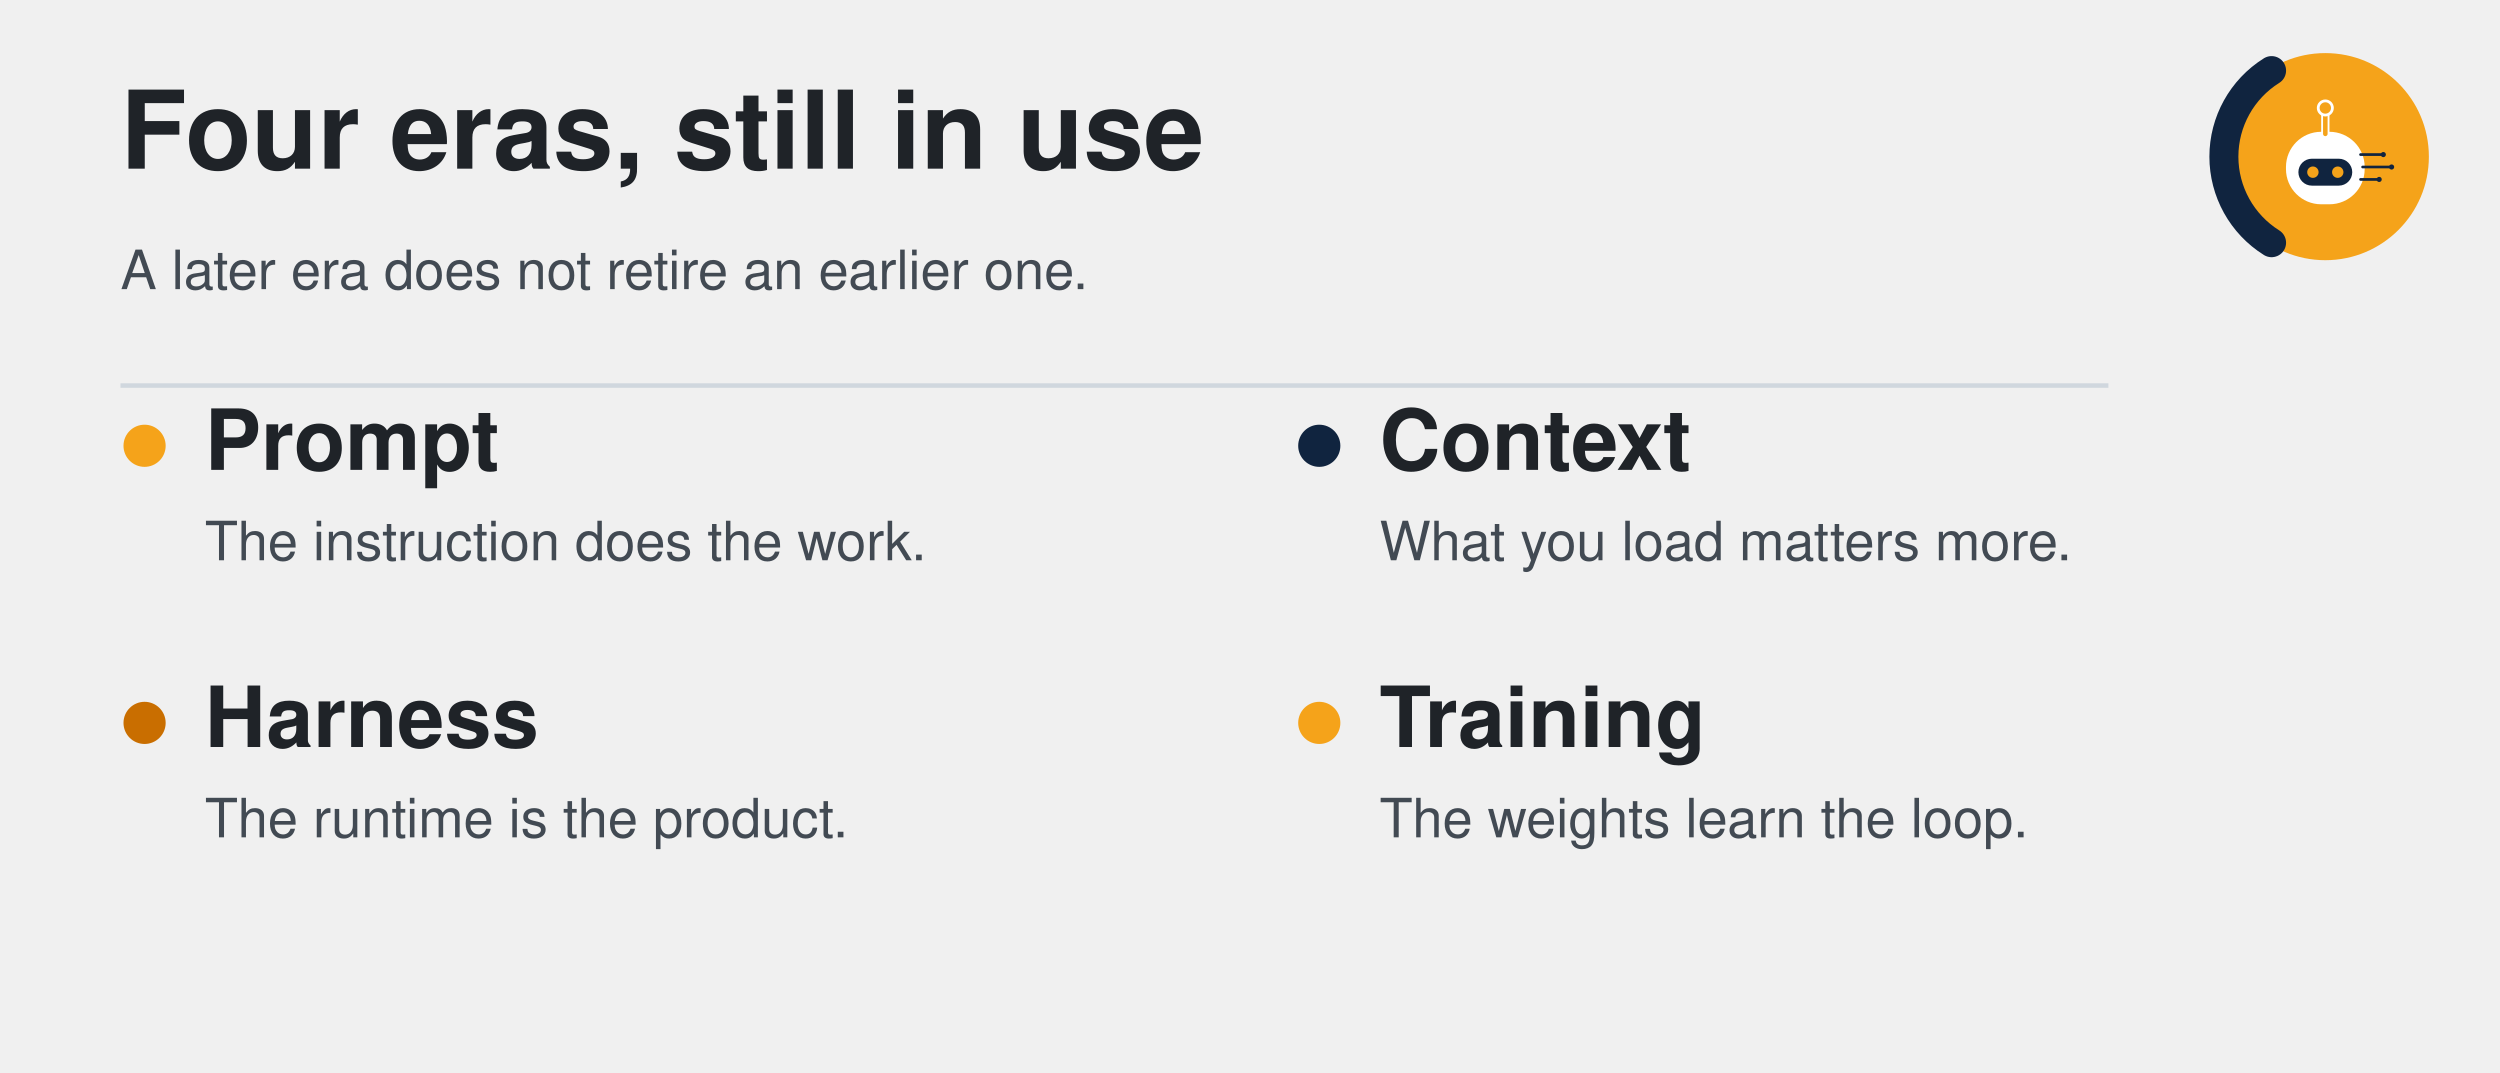
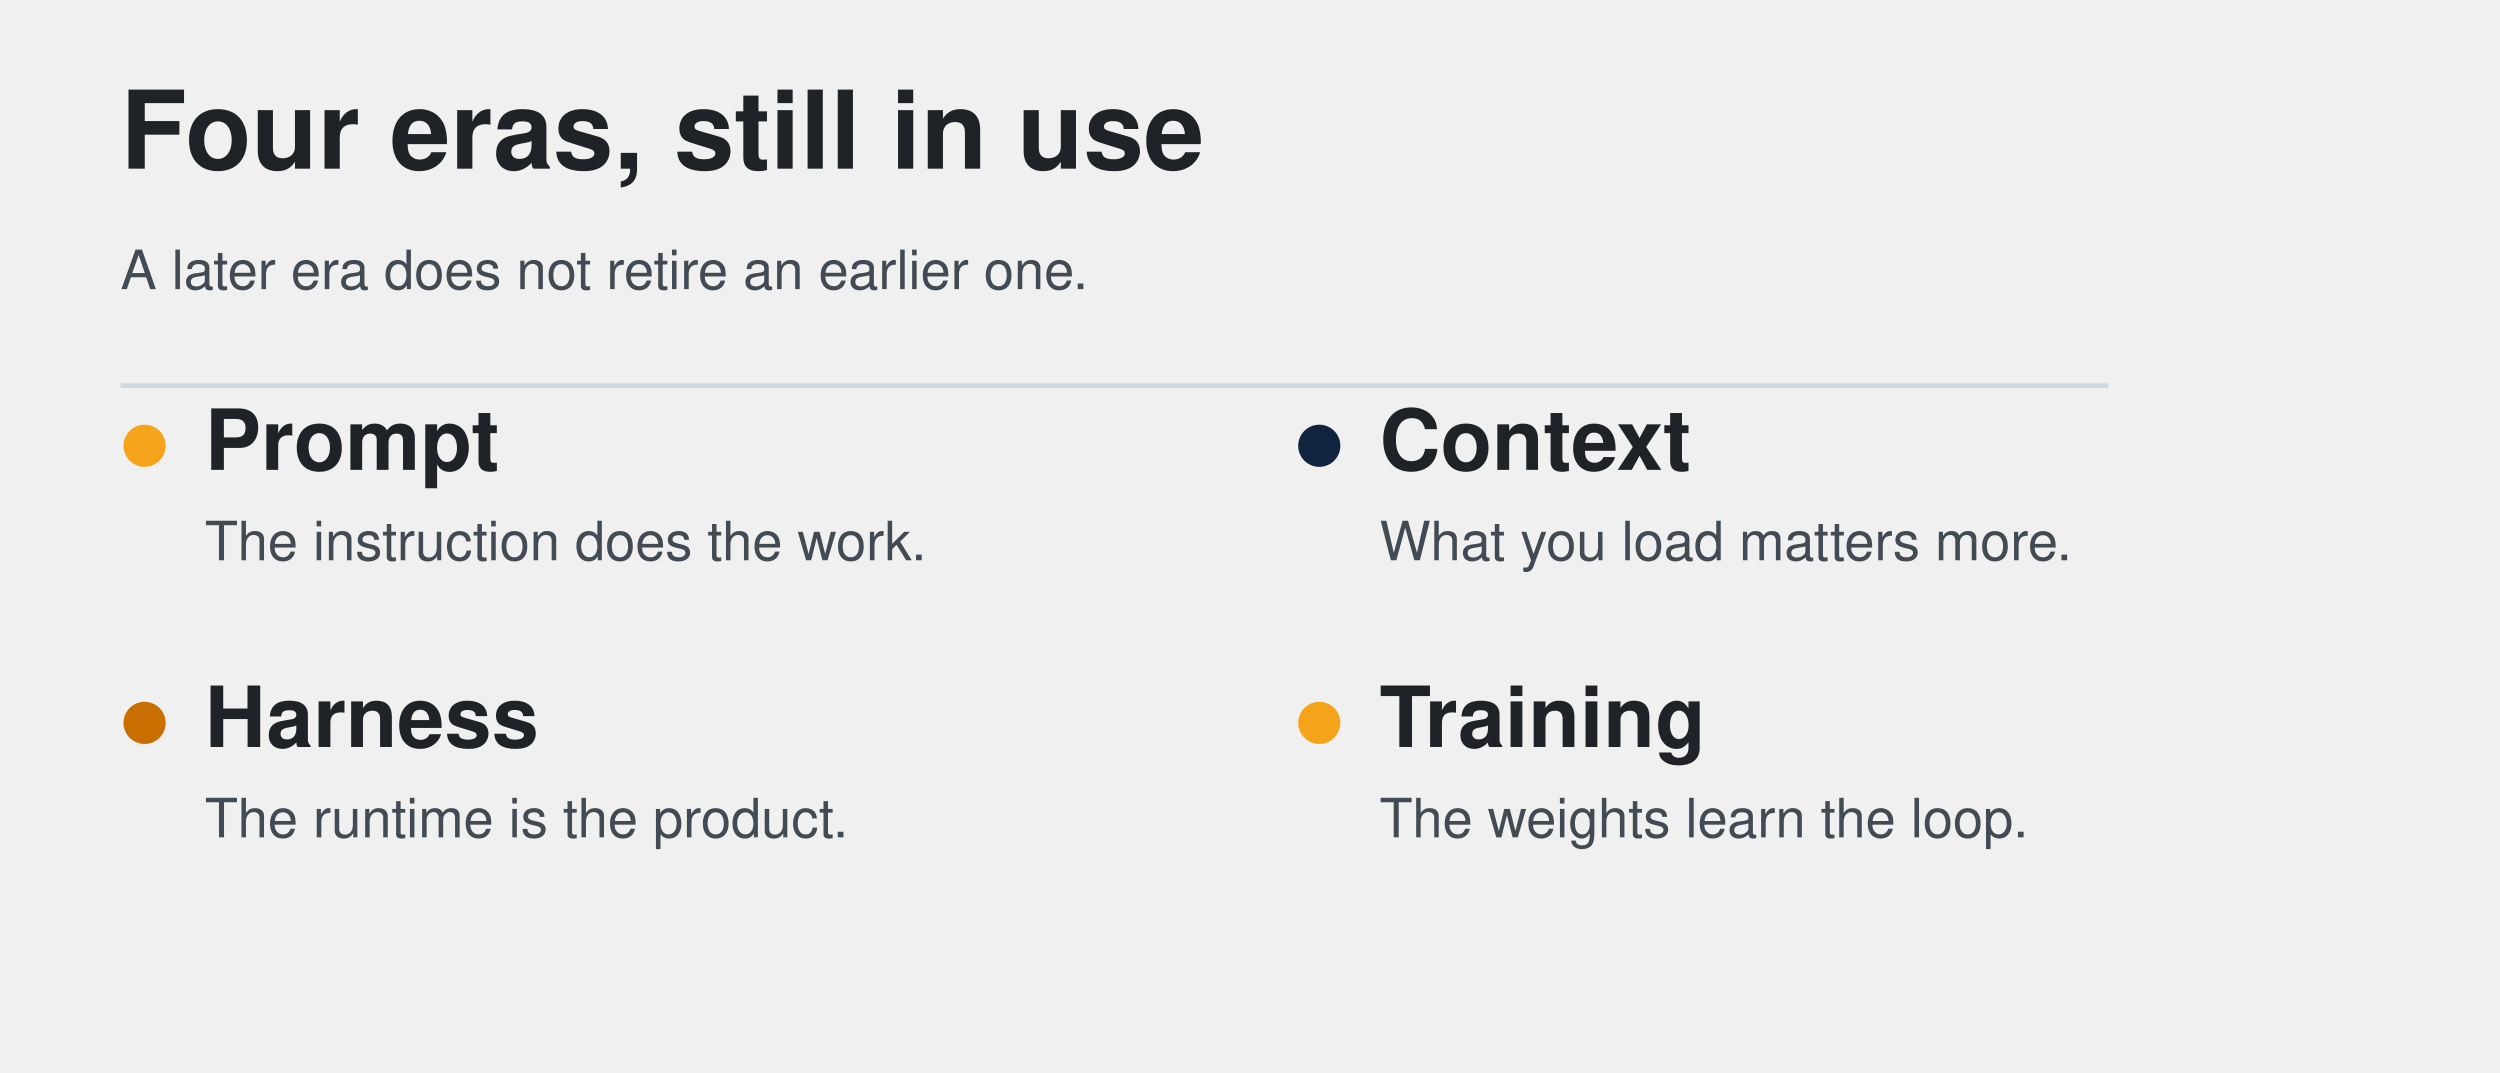
<svg xmlns="http://www.w3.org/2000/svg" width="830" height="356" viewBox="0 0 830 356" role="img" aria-labelledby="title desc">
  <defs>
    <linearGradient id="harness-eras-light-bar" x1="0" y1="0" x2="1" y2="0">
      <stop offset="0" stop-color="#10243F" />
      <stop offset="1" stop-color="#F5A31A" />
    </linearGradient>
  </defs>
  <text x="40" y="56" fill="#1F2328" font-family="Segoe UI, Helvetica, Arial, sans-serif" font-size="36" font-weight="600" text-anchor="start">Four eras, still in use</text>
-   <g transform="translate(728.00,8.00) scale(0.3438)">
-     <circle cx="128" cy="128" r="100" fill="#F5A31A" />
-     <path d="M 76.1,44.9 A 98,98 0 0 0 76.1,211.1" fill="none" stroke="#10243F" stroke-width="28" stroke-linecap="round" />
-     <g transform="translate(128,138)">
-       <rect x="-38" y="-34" width="76" height="70" rx="34" fill="#FFFFFF" />
-       <line x1="0" y1="-32" x2="0" y2="-50" stroke="#FFFFFF" stroke-width="8" stroke-linecap="round" />
-       <line x1="0" y1="-32" x2="0" y2="-50" stroke="#F5A31A" stroke-width="4.4" stroke-linecap="round" />
-       <circle cx="0" cy="-57" r="8.2" fill="#FFFFFF" />
-       <circle cx="0" cy="-57" r="5.5" fill="#F5A31A" />
-       <rect x="-26" y="-8" width="52" height="26" rx="13" fill="#10243F" />
-       <circle cx="-12" cy="5" r="5.5" fill="#F5A31A" />
-       <circle cx="12" cy="5" r="5.5" fill="#F5A31A" />
-       <g fill="none" stroke="#10243F" stroke-width="2.6" stroke-linecap="round">
-         <path d="M 34,-12 H 54" />
-         <path d="M 36,0 H 62" />
-         <path d="M 34,12 H 50" />
-       </g>
-       <g fill="#10243F">
-         <circle cx="56" cy="-12" r="2.5" />
-         <circle cx="64" cy="0" r="2.5" />
-         <circle cx="52" cy="12" r="2.5" />
-       </g>
-     </g>
-   </g>
  <text x="40" y="96" fill="#424A53" font-family="Segoe UI, Helvetica, Arial, sans-serif" font-size="18" font-weight="400" text-anchor="start">A later era does not retire an earlier one.</text>
  <line x1="40" y1="128" x2="700" y2="128" stroke="#D0D7DE" stroke-width="1.5" />
  <circle cx="48" cy="148" r="7" fill="#F5A31A" />
  <text x="68" y="156" fill="#1F2328" font-family="Segoe UI, Helvetica, Arial, sans-serif" font-size="28" font-weight="600" text-anchor="start">Prompt</text>
  <text x="68" y="186" fill="#424A53" font-family="Segoe UI, Helvetica, Arial, sans-serif" font-size="18" font-weight="400" text-anchor="start">The instruction does the work.</text>
  <circle cx="438" cy="148" r="7" fill="#10243F" />
  <text x="458" y="156" fill="#1F2328" font-family="Segoe UI, Helvetica, Arial, sans-serif" font-size="28" font-weight="600" text-anchor="start">Context</text>
  <text x="458" y="186" fill="#424A53" font-family="Segoe UI, Helvetica, Arial, sans-serif" font-size="18" font-weight="400" text-anchor="start">What you load matters more.</text>
  <circle cx="48" cy="240" r="7" fill="#C96E00" />
  <text x="68" y="248" fill="#1F2328" font-family="Segoe UI, Helvetica, Arial, sans-serif" font-size="28" font-weight="600" text-anchor="start">Harness</text>
  <text x="68" y="278" fill="#424A53" font-family="Segoe UI, Helvetica, Arial, sans-serif" font-size="18" font-weight="400" text-anchor="start">The runtime is the product.</text>
  <circle cx="438" cy="240" r="7" fill="#F5A31A" />
  <text x="458" y="248" fill="#1F2328" font-family="Segoe UI, Helvetica, Arial, sans-serif" font-size="28" font-weight="600" text-anchor="start">Training</text>
  <text x="458" y="278" fill="#424A53" font-family="Segoe UI, Helvetica, Arial, sans-serif" font-size="18" font-weight="400" text-anchor="start">The weights learn the loop.</text>
</svg>
